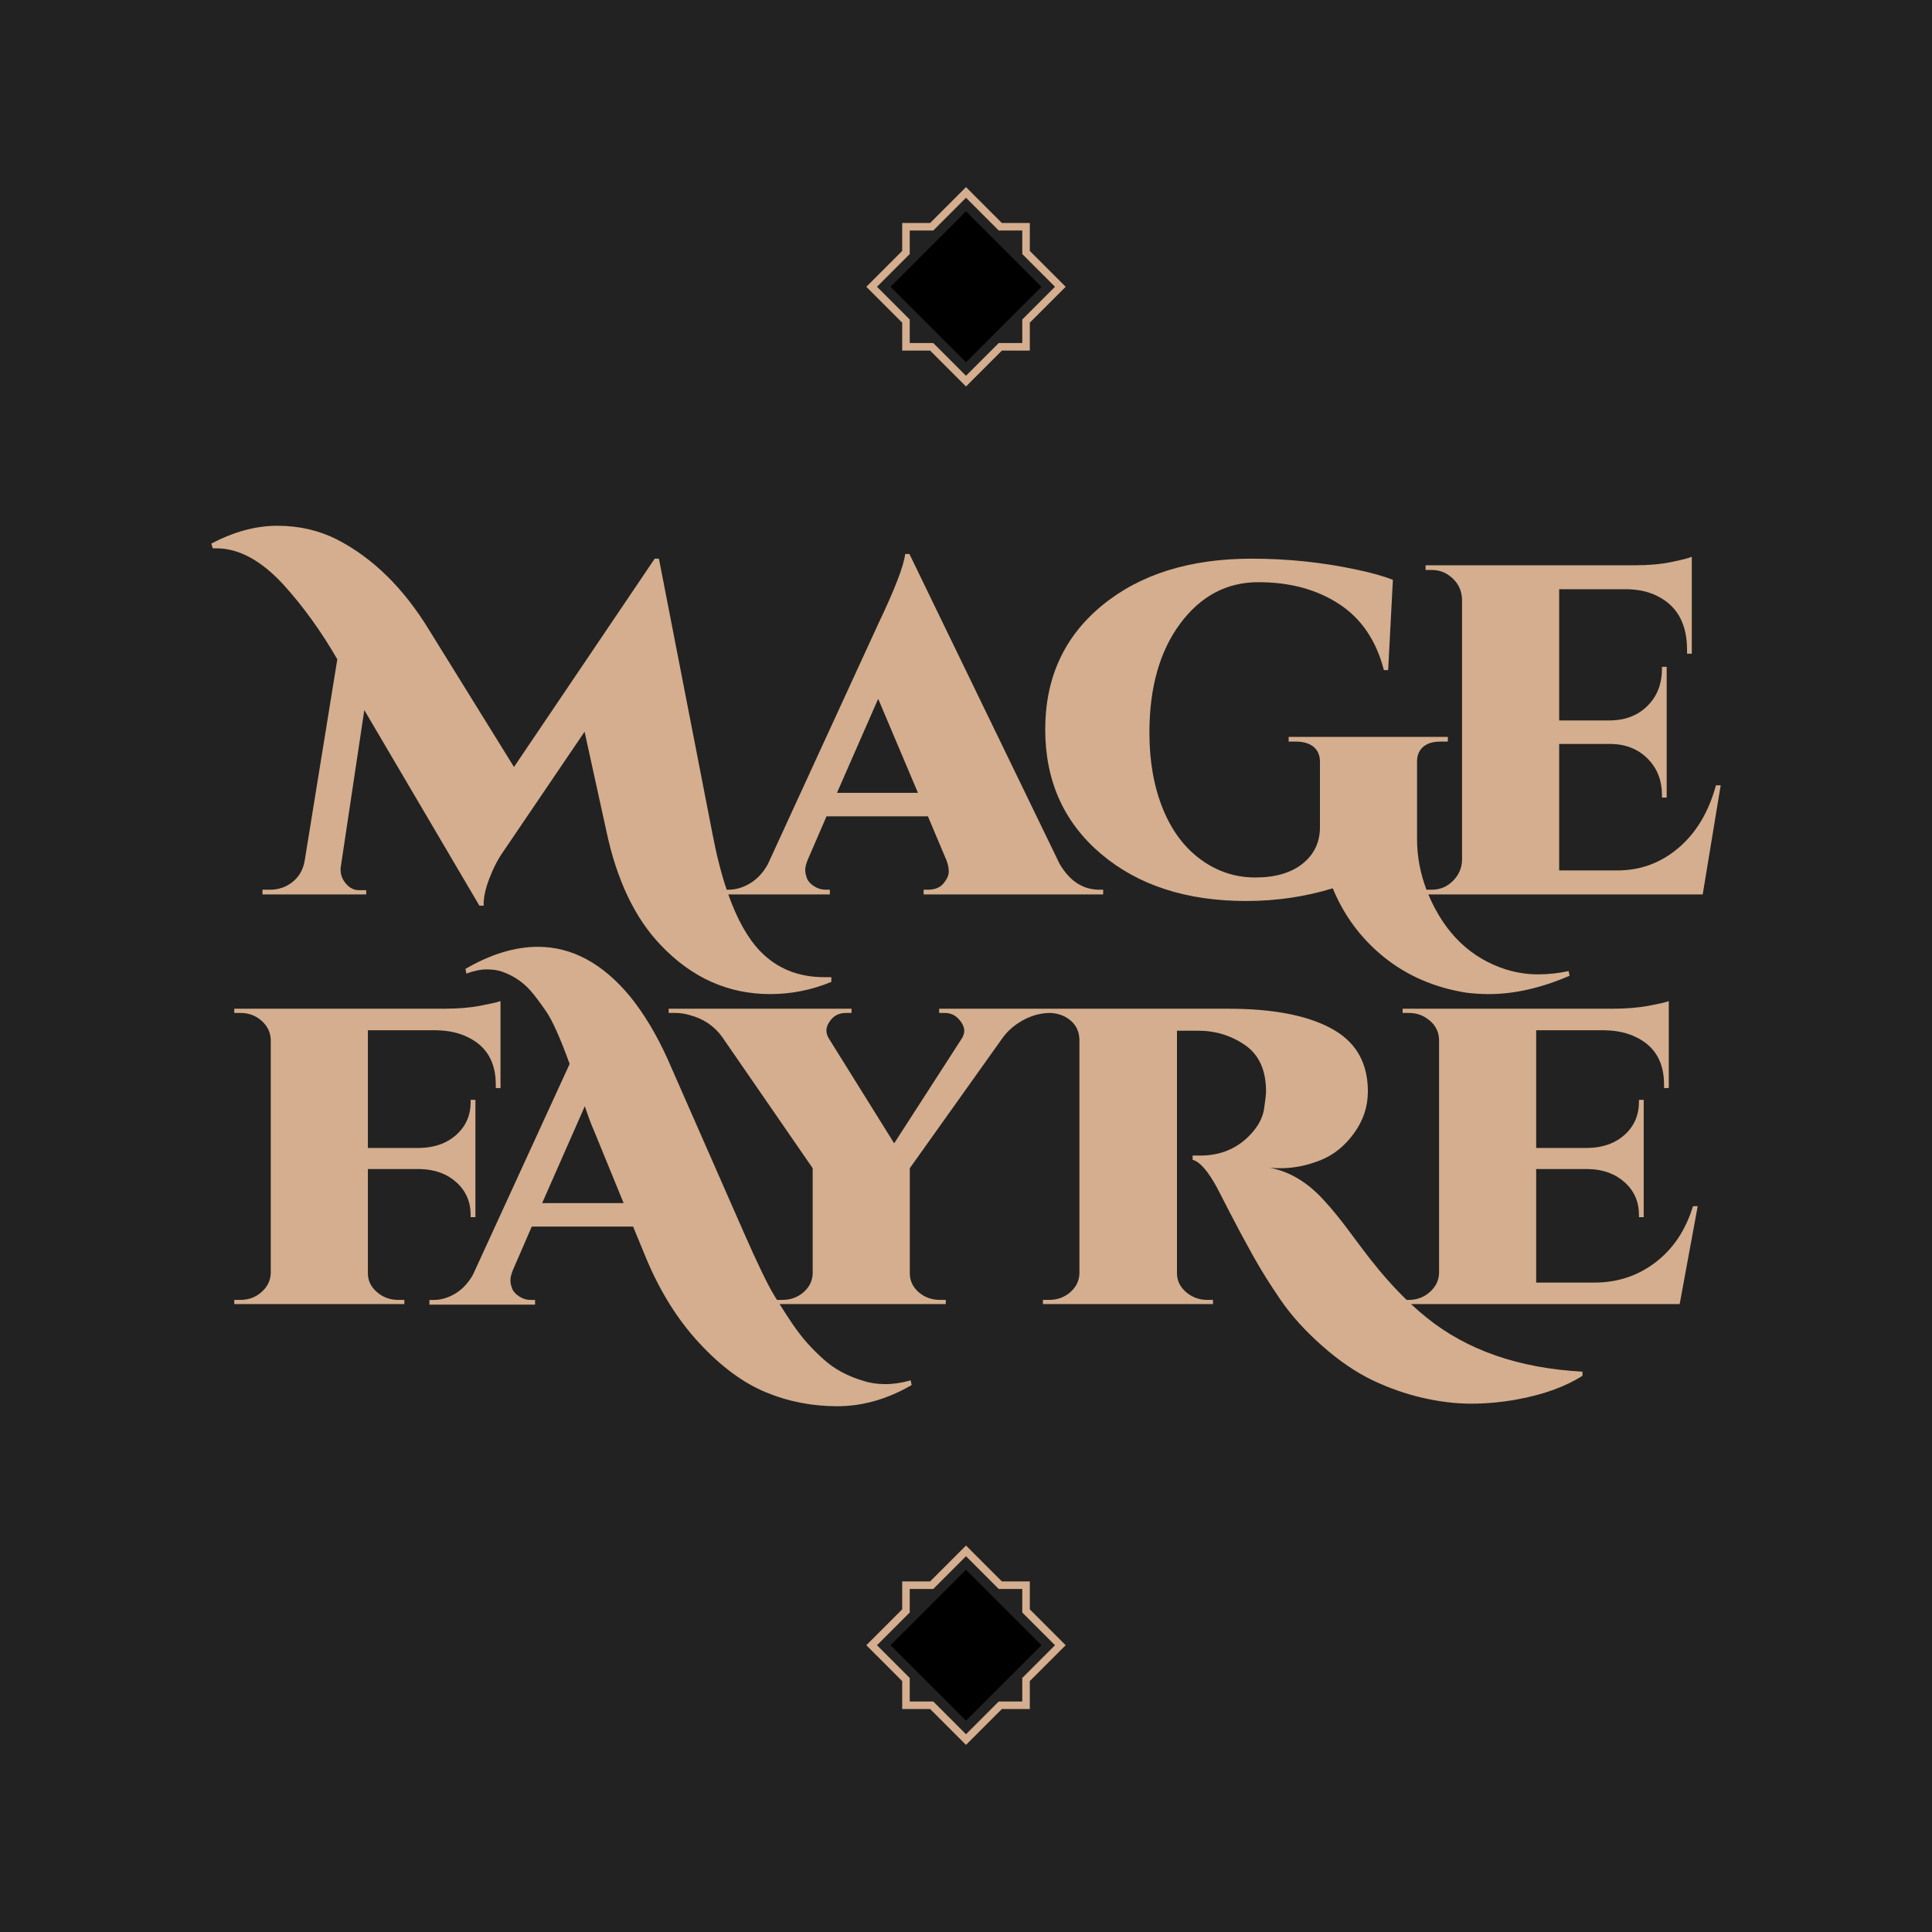
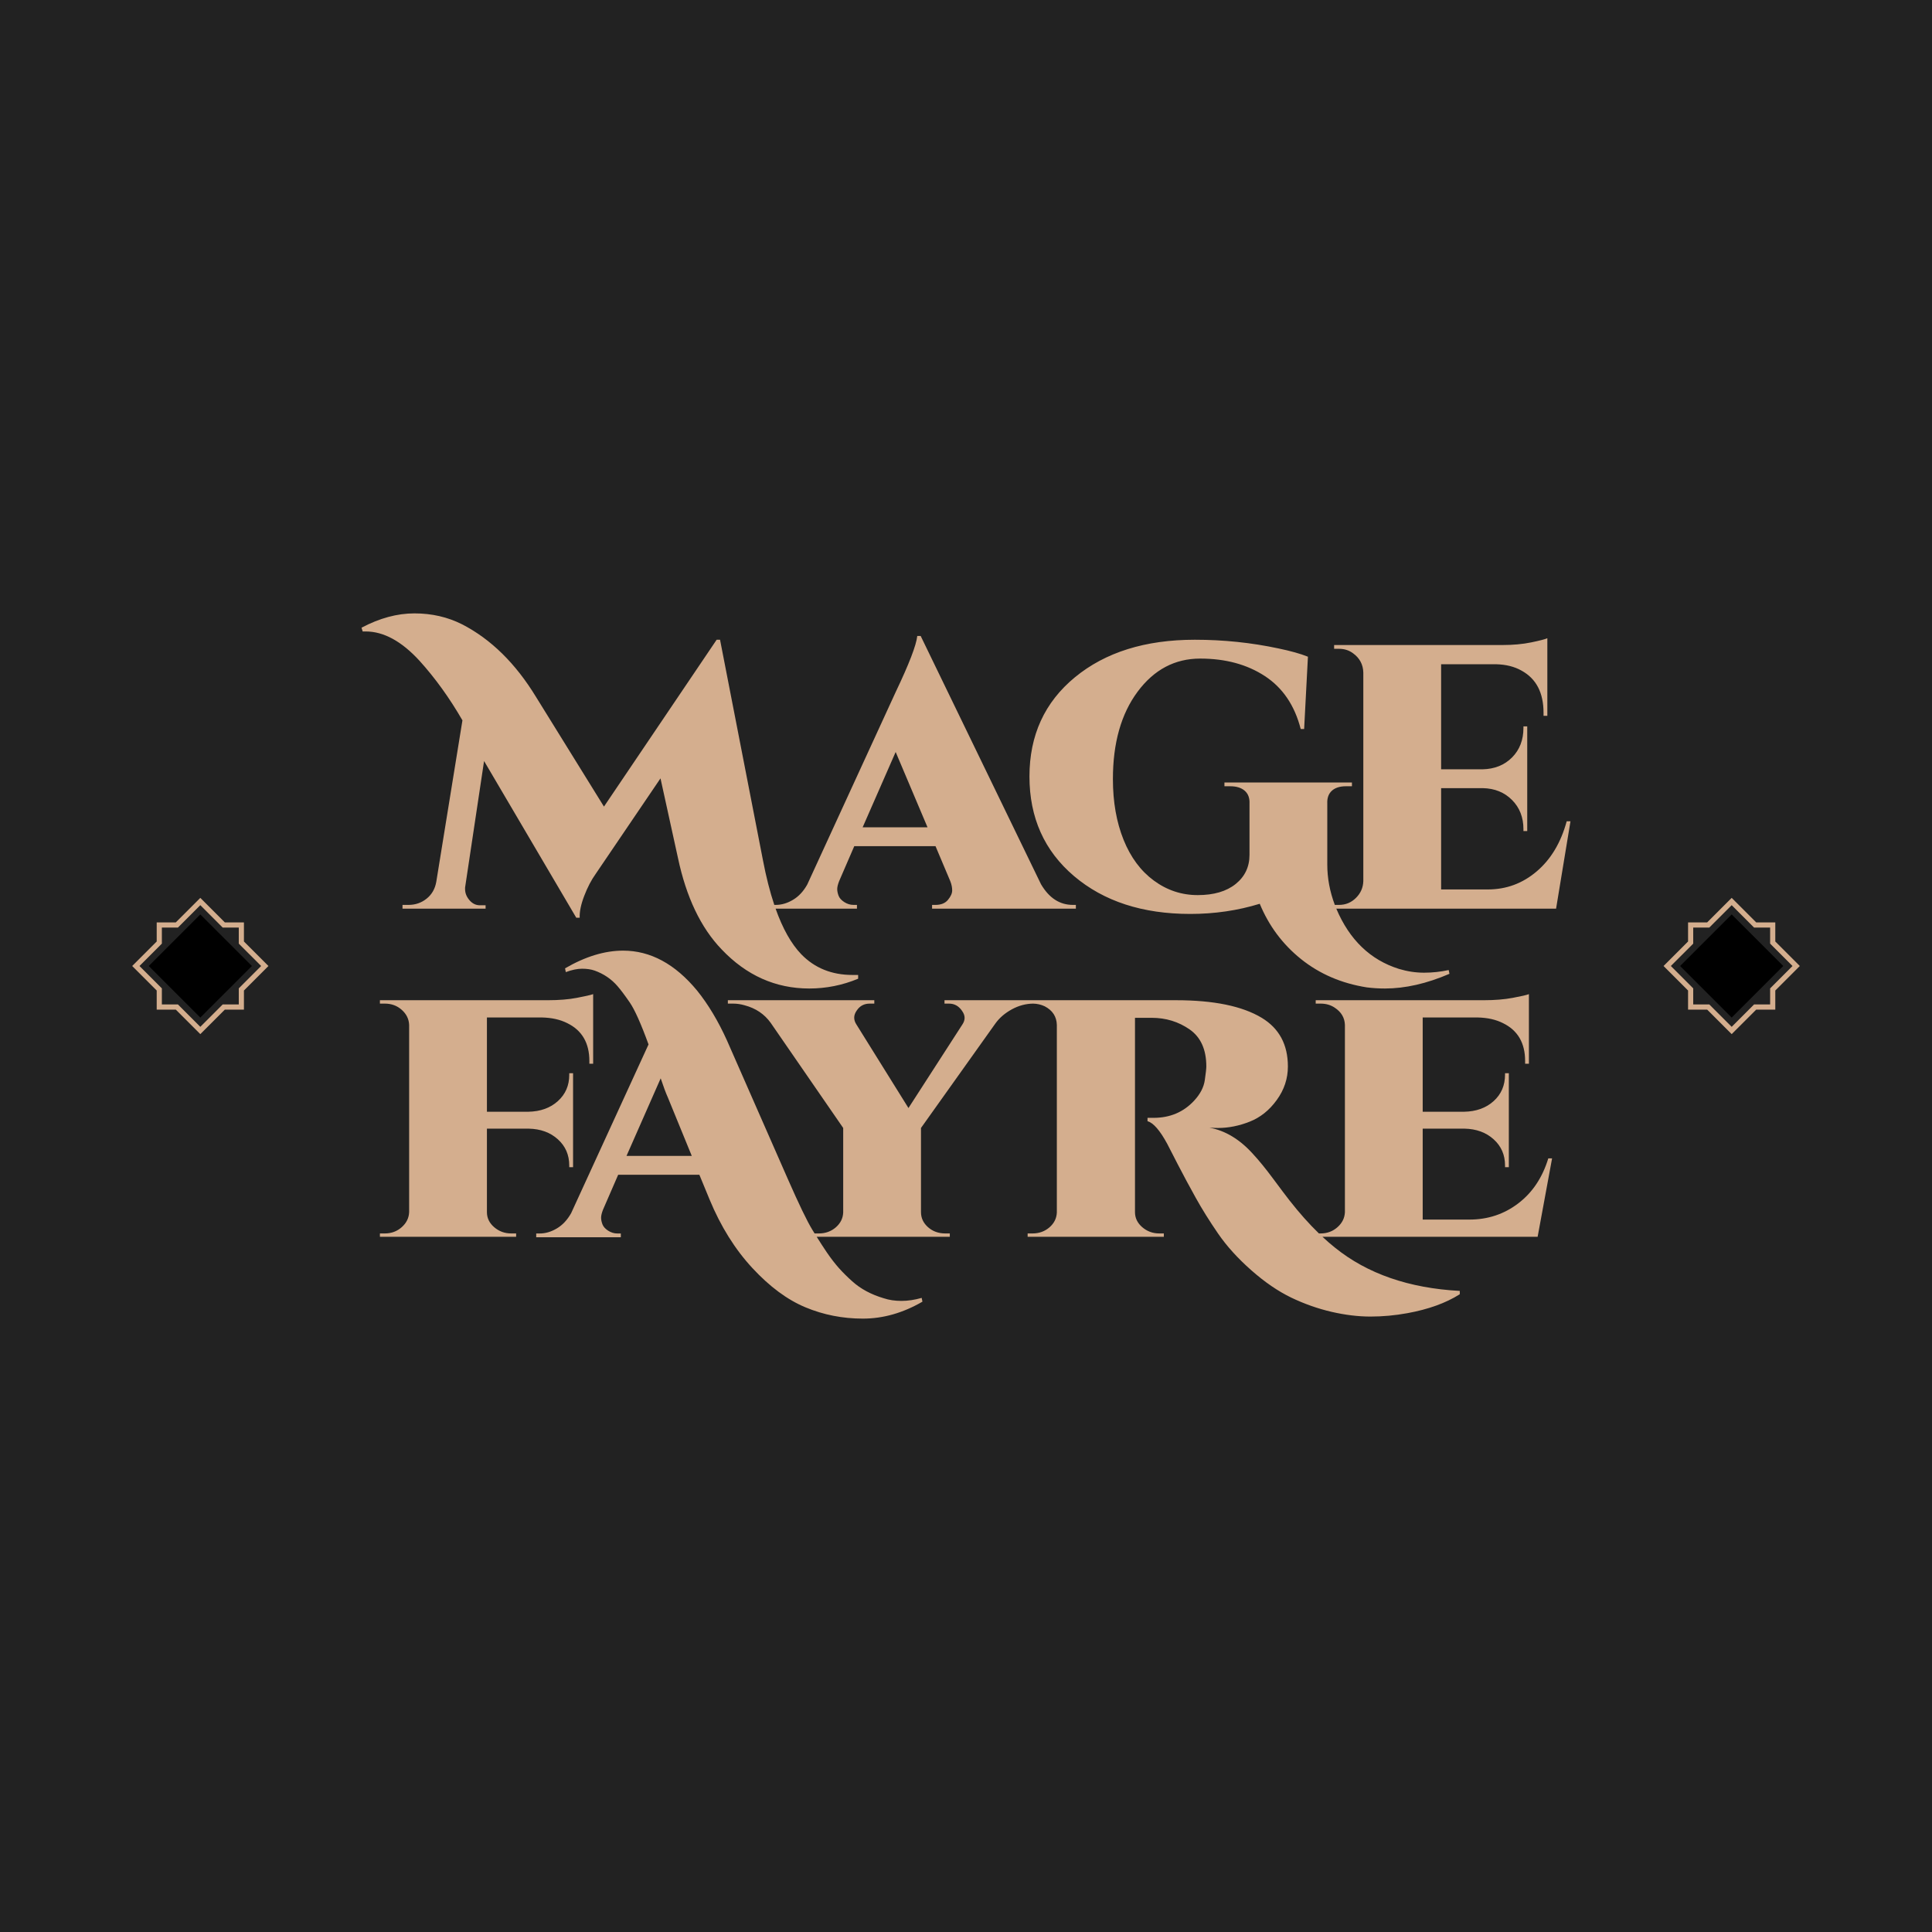
<svg xmlns="http://www.w3.org/2000/svg" xmlns:ns1="https://boxy-svg.com" viewBox="0 0 512 512">
  <defs>
    <ns1:export>
      <ns1:file format="png" path="avatar.png" />
+       <ns1:file format="jpeg" path="sharing.jpg" width="1200" height="1200" />
    </ns1:export>
  </defs>
  <rect width="512" height="512" style="fill: rgb(34, 34, 34); stroke-width: 1;" />
-   <g transform="matrix(1.2, 0, 0, 1.2, -29.83161, -81.40276)">
-     <path d="M 71.526 187.893 C 76.477 185.266 81.349 183.947 86.117 183.947 C 90.9 183.947 95.271 184.953 99.251 186.96 C 107.196 191.041 113.999 197.723 119.649 206.997 L 138.372 237.219 L 169.444 191.213 L 170.377 191.213 L 182.2 251.964 C 183.087 256.613 184.133 260.731 185.337 264.321 L 185.74 264.321 C 187.348 264.321 188.932 263.854 190.5 262.916 C 192.068 261.986 193.373 260.582 194.42 258.713 L 218.798 205.648 C 222.497 197.897 224.481 192.739 224.757 190.176 L 225.697 190.176 L 258.864 258.609 C 261.096 262.42 264.024 264.321 267.647 264.321 L 268.486 264.321 L 268.486 265.361 L 228.839 265.361 L 228.839 264.321 L 229.784 264.321 C 231.319 264.321 232.469 263.854 233.232 262.916 C 234.003 261.986 234.382 261.121 234.382 260.321 C 234.382 259.525 234.214 258.678 233.859 257.78 L 229.784 248.121 L 207.389 248.121 L 203.209 257.78 C 202.861 258.678 202.686 259.406 202.686 259.961 C 202.686 260.513 202.813 261.121 203.054 261.779 C 203.302 262.434 203.825 263.022 204.625 263.541 C 205.428 264.061 206.279 264.321 207.189 264.321 L 208.126 264.321 L 208.126 265.361 L 185.696 265.361 C 187.653 270.875 190.007 275.061 192.766 277.923 C 196.465 281.733 201.174 283.637 206.893 283.637 C 207.377 283.637 207.904 283.637 208.456 283.637 L 208.456 284.675 C 204.133 286.474 199.639 287.373 194.967 287.373 C 185.689 287.373 177.637 283.77 170.804 276.577 C 165.081 270.622 161.065 262.213 158.767 251.341 L 153.959 229.431 L 136.069 255.806 C 134.881 257.467 133.837 259.474 132.933 261.83 C 132.028 264.187 131.613 266.194 131.679 267.851 L 130.733 267.851 L 105.316 224.652 L 100.08 259.542 L 100.08 259.961 C 100.08 261.068 100.488 262.086 101.288 263.022 C 102.091 263.958 103.054 264.426 104.164 264.426 L 105.735 264.426 L 105.735 265.361 L 82.828 265.361 L 82.828 264.321 L 84.496 264.321 C 86.376 264.321 88.04 263.748 89.467 262.606 C 90.9 261.466 91.787 259.923 92.134 257.987 L 99.352 213.437 C 95.798 207.281 91.853 201.808 87.533 197.028 C 82.587 191.629 77.632 188.931 72.679 188.931 C 72.395 188.931 72.119 188.931 71.843 188.931 L 71.526 187.893 Z M 209.695 242.932 L 227.585 242.932 L 218.798 222.162 L 209.695 242.932 Z M 353.703 287.373 C 352.033 287.373 350.356 287.273 348.681 287.061 C 341.712 285.954 335.683 283.357 330.584 279.275 C 325.497 275.193 321.697 270.102 319.185 264.01 C 313.12 265.876 306.733 266.814 300.039 266.814 C 286.862 266.814 276.176 263.332 267.974 256.378 C 259.784 249.42 255.689 240.261 255.689 228.912 C 255.689 217.557 259.869 208.434 268.238 201.548 C 276.609 194.665 287.63 191.213 301.296 191.213 C 309.175 191.213 316.851 192.013 324.313 193.603 C 327.659 194.3 330.377 195.053 332.469 195.89 L 331.423 215.827 L 330.478 215.827 C 328.808 209.317 325.512 204.453 320.599 201.236 C 315.679 198.013 309.735 196.408 302.758 196.408 C 295.791 196.408 290.032 199.45 285.501 205.547 C 280.974 211.637 278.697 219.667 278.697 229.637 C 278.697 235.94 279.683 241.507 281.63 246.355 C 283.584 251.204 286.368 254.957 289.995 257.622 C 293.625 260.289 297.655 261.62 302.079 261.62 C 306.51 261.62 309.995 260.601 312.539 258.561 C 315.086 256.514 316.359 253.834 316.359 250.508 L 316.359 236.389 C 316.429 234.861 315.993 233.687 315.048 232.853 C 314.107 232.027 312.768 231.61 311.023 231.61 L 309.449 231.61 L 309.449 230.572 L 344.604 230.572 L 344.604 231.61 L 342.927 231.61 C 341.259 231.61 339.968 232.027 339.061 232.853 C 338.152 233.687 337.733 234.861 337.805 236.389 L 337.805 253.212 C 337.805 256.946 338.502 260.649 339.881 264.321 L 341.048 264.321 C 342.865 264.321 344.415 263.678 345.702 262.401 C 346.999 261.121 347.68 259.578 347.74 257.78 L 347.74 200.249 C 347.68 198.034 346.732 196.273 344.923 194.955 C 343.811 194.123 342.516 193.712 341.048 193.712 L 339.689 193.712 L 339.689 192.673 L 386.027 192.673 C 389.027 192.673 391.697 192.426 394.032 191.944 C 396.368 191.458 397.855 191.08 398.479 190.797 L 398.479 212.194 L 397.43 212.194 L 397.43 211.361 C 397.43 205.825 395.416 201.947 391.367 199.73 C 389.412 198.62 387.072 198.034 384.356 197.968 L 369.191 197.968 L 369.191 226.939 L 380.588 226.939 C 383.936 226.866 386.657 225.778 388.75 223.666 C 390.844 221.555 391.889 218.84 391.889 215.517 L 391.889 215.1 L 392.935 215.1 L 392.935 243.971 L 391.889 243.971 L 391.889 243.447 C 391.889 240.196 390.844 237.508 388.75 235.402 C 386.657 233.29 383.972 232.201 380.696 232.13 L 369.191 232.13 L 369.191 260.062 L 382.056 260.062 C 387.151 260.062 391.648 258.403 395.55 255.078 C 399.454 251.757 402.212 247.154 403.814 241.267 L 404.859 241.267 L 400.888 265.361 L 340.294 265.361 C 343.929 273.963 349.691 279.5 357.574 281.973 C 359.879 282.668 362.179 283.014 364.478 283.014 C 366.776 283.014 369.046 282.769 371.281 282.285 L 371.489 283.324 C 365.212 286.027 359.291 287.373 353.703 287.373 Z M 106.103 295.361 L 106.103 321.354 L 117.509 321.354 C 120.853 321.293 123.572 320.315 125.665 318.419 C 127.757 316.526 128.801 314.123 128.801 311.19 L 128.801 310.731 L 129.853 310.731 L 129.853 336.636 L 128.801 336.636 L 128.801 336.177 C 128.801 333.25 127.757 330.841 125.665 328.953 C 123.572 327.06 120.889 326.076 117.608 326.013 L 106.103 326.013 L 106.103 349.034 C 106.103 350.645 106.766 352.027 108.092 353.174 C 109.417 354.32 110.99 354.906 112.796 354.906 L 114.157 354.906 L 114.157 355.829 L 76.599 355.829 L 76.599 354.906 L 77.965 354.906 C 79.779 354.906 81.334 354.32 82.619 353.174 C 83.912 352.027 84.59 350.645 84.656 349.034 L 84.656 297.411 C 84.59 295.794 83.912 294.403 82.619 293.258 C 81.334 292.109 79.779 291.538 77.965 291.538 L 76.599 291.538 L 76.599 290.603 L 122.948 290.603 C 125.948 290.603 128.593 290.389 130.897 289.948 C 133.197 289.509 134.694 289.173 135.391 288.924 L 135.391 308.121 L 134.349 308.121 L 134.349 307.366 C 134.349 302.406 132.328 298.926 128.284 296.942 C 126.333 295.946 123.992 295.42 121.272 295.361 L 106.103 295.361 Z M 226.184 373.718 C 220.82 376.829 215.345 378.39 209.764 378.39 C 204.185 378.39 198.902 377.354 193.919 375.274 C 188.928 373.196 184.046 369.58 179.27 364.421 C 174.494 359.264 170.572 352.98 167.501 345.574 L 164.676 338.72 L 142.295 338.72 L 138.102 348.378 C 137.757 349.278 137.582 350.005 137.582 350.56 C 137.582 351.114 137.705 351.72 137.95 352.376 C 138.193 353.032 138.718 353.62 139.518 354.142 C 140.326 354.661 141.175 354.92 142.085 354.92 L 143.022 354.92 L 143.022 355.958 L 119.693 355.958 L 119.693 354.92 L 120.638 354.92 C 122.246 354.92 123.823 354.453 125.391 353.52 C 126.966 352.582 128.272 351.181 129.326 349.312 L 150.66 302.794 C 148.573 297.046 146.84 293.187 145.479 291.213 C 144.124 289.241 142.989 287.732 142.085 286.697 C 140.4 284.754 138.317 283.34 135.806 282.436 C 134.831 282.092 133.678 281.918 132.353 281.918 C 131.028 281.918 129.526 282.23 127.853 282.853 L 127.646 281.813 C 133.23 278.564 138.56 276.932 143.653 276.932 C 151.185 276.932 157.983 280.603 164.046 287.94 C 167.116 291.748 169.873 296.35 172.312 301.75 L 189.052 339.864 C 192.125 346.856 194.383 351.547 195.847 353.933 C 196.052 354.264 196.253 354.587 196.448 354.906 L 197.638 354.906 C 199.455 354.906 201.005 354.338 202.295 353.229 C 203.585 352.102 204.268 350.744 204.334 349.126 L 204.334 325.827 L 184.352 296.852 C 182.609 294.42 180.212 292.809 177.134 291.997 C 176.088 291.693 175.044 291.538 174 291.538 L 172.533 291.538 L 172.533 290.603 L 212.911 290.603 L 212.911 291.538 L 211.653 291.538 C 210.121 291.538 208.935 292.161 208.097 293.402 C 207.615 294.078 207.367 294.746 207.367 295.401 C 207.367 296.057 207.58 296.698 207.993 297.315 L 222.328 320.33 L 237.179 297.315 C 237.598 296.698 237.808 296.075 237.808 295.454 C 237.808 294.834 237.565 294.171 237.073 293.493 C 236.169 292.187 234.983 291.538 233.519 291.538 L 232.265 291.538 L 232.265 290.603 L 296.088 290.603 C 306.478 290.603 314.358 292.22 319.729 295.454 C 324.539 298.364 326.944 302.837 326.944 308.873 C 326.944 312.222 325.918 315.315 323.859 318.134 C 321.806 320.971 319.313 322.95 316.377 324.1 C 313.455 325.249 310.557 325.827 307.694 325.827 C 306.859 325.827 306.062 325.794 305.291 325.734 C 309.687 326.547 313.696 328.971 317.323 333.002 C 318.999 334.803 320.875 337.118 322.973 339.947 C 325.061 342.766 326.529 344.707 327.365 345.773 C 330.072 349.232 332.784 352.278 335.496 354.906 L 335.973 354.906 C 337.783 354.906 339.339 354.32 340.625 353.174 C 341.92 352.027 342.595 350.645 342.665 349.034 L 342.665 297.411 C 342.595 295.42 341.66 293.841 339.844 292.653 C 338.728 291.902 337.433 291.538 335.973 291.538 L 334.613 291.538 L 334.613 290.603 L 380.956 290.603 C 383.956 290.603 386.622 290.389 388.953 289.948 C 391.294 289.509 392.772 289.173 393.396 288.924 L 393.396 308.121 L 392.352 308.121 L 392.352 307.366 C 392.352 302.406 390.332 298.926 386.288 296.942 C 384.337 295.946 382.001 295.42 379.28 295.361 L 364.112 295.361 L 364.112 321.354 L 375.512 321.354 C 378.857 321.293 381.583 320.315 383.673 318.419 C 385.769 316.526 386.815 314.085 386.815 311.102 L 386.815 310.731 L 387.86 310.731 L 387.86 336.636 L 386.815 336.636 L 386.815 336.177 C 386.815 333.25 385.769 330.841 383.673 328.953 C 381.583 327.06 378.899 326.076 375.617 326.013 L 364.112 326.013 L 364.112 351.083 L 376.977 351.083 C 382.068 351.083 386.566 349.595 390.473 346.606 C 394.375 343.63 397.129 339.493 398.739 334.217 L 399.785 334.217 L 395.803 355.829 L 336.469 355.829 C 337.619 356.901 338.771 357.899 339.921 358.819 C 348.846 366.024 360.319 370 374.334 370.752 L 374.334 371.672 C 370.504 374.099 365.688 375.832 359.899 376.89 C 356.48 377.515 353.086 377.824 349.696 377.824 C 346.318 377.824 342.736 377.388 338.976 376.52 C 335.206 375.644 331.517 374.348 327.889 372.611 C 324.264 370.861 320.585 368.358 316.855 365.06 C 313.121 361.772 310.071 358.398 307.694 354.941 C 305.333 351.502 303.27 348.204 301.527 345.062 C 299.785 341.933 298.125 338.842 296.555 335.804 C 294.991 332.753 294.033 330.893 293.681 330.212 C 291.664 326.486 289.847 324.397 288.239 323.964 L 288.239 323.033 L 289.913 323.033 C 294.449 323.033 298.179 321.453 301.109 318.283 C 302.777 316.478 303.759 314.59 304.033 312.638 C 304.319 310.683 304.453 309.425 304.453 308.873 C 304.453 304.214 302.926 300.805 299.855 298.659 C 296.782 296.524 293.299 295.454 289.389 295.454 L 284.785 295.454 L 284.785 349.034 C 284.785 350.645 285.454 352.027 286.777 353.174 C 288.105 354.32 289.672 354.906 291.483 354.906 L 292.739 354.906 L 292.739 355.829 L 255.187 355.829 L 255.187 354.906 L 256.547 354.906 C 258.359 354.906 259.911 354.338 261.2 353.229 C 262.493 352.102 263.169 350.744 263.24 349.126 L 263.24 297.411 C 263.169 295.102 262.054 293.402 259.893 292.278 C 258.886 291.806 257.816 291.557 256.683 291.539 C 254.647 291.566 252.699 292.097 250.831 293.117 C 248.912 294.171 247.398 295.477 246.285 297.035 L 225.781 325.827 L 225.781 349.034 C 225.781 350.645 226.422 352.027 227.709 353.174 C 229.006 354.32 230.59 354.906 232.472 354.906 L 233.726 354.906 L 233.726 355.829 L 197.025 355.829 C 198.025 357.422 198.94 358.834 199.769 360.06 C 200.924 361.756 202.057 363.227 203.169 364.477 C 204.289 365.722 205.51 366.933 206.832 368.11 C 209.133 370.184 212.025 371.746 215.518 372.78 C 216.985 373.267 218.606 373.508 220.382 373.508 C 222.161 373.508 224.025 373.229 225.976 372.676 L 226.184 373.718 Z M 144.59 333.529 L 162.584 333.529 L 155.996 317.435 C 155.436 316.185 154.775 314.425 154.013 312.138 L 144.59 333.529 Z" style="stroke-width: 0.833; fill: rgb(212, 174, 142);" />
-   </g>
-   <g transform="matrix(1, 0, 0, 1, 5.596001, 341.42)">
-     <path fill="none" stroke="#d4ae8e" stroke-width="2" vector-effect="non-scaling-stroke" d="M 250.404 69.58 L 259.494 78.67 L 266.314 78.67 L 266.314 85.49 L 275.404 94.58 L 266.314 103.67 L 266.314 110.49 L 259.494 110.49 L 250.404 119.58 L 241.314 110.49 L 234.494 110.49 L 234.494 103.67 L 225.404 94.58 L 234.494 85.49 L 234.494 78.67 L 241.314 78.67 L 250.404 69.58 Z" style="stroke-width: 2;" />
-     <path fill="#000" d="M 250.404 74.58 L 270.404 94.58 L 250.404 114.58 L 230.404 94.58 L 250.404 74.58 Z" style="stroke-width: 1;" />
-   </g>
-   <g transform="matrix(1, 0, 0, 1, 5.596001, -18.58)">
-     <path fill="none" stroke="#d4ae8e" stroke-width="2" vector-effect="non-scaling-stroke" d="M 250.404 69.58 L 259.494 78.67 L 266.314 78.67 L 266.314 85.49 L 275.404 94.58 L 266.314 103.67 L 266.314 110.49 L 259.494 110.49 L 250.404 119.58 L 241.314 110.49 L 234.494 110.49 L 234.494 103.67 L 225.404 94.58 L 234.494 85.49 L 234.494 78.67 L 241.314 78.67 L 250.404 69.58 Z" style="stroke-width: 2;" />
-     <path fill="#000" d="M 250.404 74.58 L 270.404 94.58 L 250.404 114.58 L 230.404 94.58 L 250.404 74.58 Z" style="stroke-width: 1;" />
-   </g>
+   <path d="M 95.806 166.347 C 100.565 163.822 105.247 162.554 109.83 162.554 C 114.427 162.554 118.629 163.521 122.454 165.45 C 130.091 169.373 136.629 175.795 142.06 184.709 L 160.056 213.757 L 189.921 169.538 L 190.818 169.538 L 202.182 227.93 C 203.035 232.398 204.04 236.356 205.197 239.807 L 205.584 239.807 C 207.13 239.807 208.653 239.358 210.16 238.456 C 211.667 237.562 212.921 236.213 213.927 234.417 L 237.359 183.412 C 240.914 175.962 242.821 171.005 243.086 168.541 L 243.99 168.541 L 275.869 234.317 C 278.014 237.98 280.828 239.807 284.311 239.807 L 285.117 239.807 L 285.117 240.806 L 247.01 240.806 L 247.01 239.807 L 247.918 239.807 C 249.393 239.807 250.499 239.358 251.232 238.456 C 251.973 237.562 252.338 236.731 252.338 235.962 C 252.338 235.197 252.176 234.383 251.835 233.52 L 247.918 224.236 L 226.393 224.236 L 222.375 233.52 C 222.041 234.383 221.872 235.083 221.872 235.616 C 221.872 236.147 221.994 236.731 222.226 237.364 C 222.464 237.993 222.967 238.558 223.736 239.057 C 224.508 239.557 225.326 239.807 226.201 239.807 L 227.101 239.807 L 227.101 240.806 L 205.542 240.806 C 207.423 246.106 209.686 250.13 212.338 252.881 C 215.893 256.543 220.419 258.373 225.916 258.373 C 226.381 258.373 226.888 258.373 227.418 258.373 L 227.418 259.37 C 223.263 261.1 218.944 261.964 214.453 261.964 C 205.535 261.964 197.796 258.501 191.229 251.587 C 185.728 245.863 181.868 237.781 179.659 227.331 L 175.038 206.272 L 157.842 231.622 C 156.701 233.219 155.697 235.148 154.828 237.413 C 153.958 239.678 153.559 241.607 153.623 243.2 L 152.714 243.2 L 128.284 201.678 L 123.251 235.213 L 123.251 235.616 C 123.251 236.68 123.643 237.659 124.412 238.558 C 125.184 239.458 126.109 239.908 127.176 239.908 L 128.686 239.908 L 128.686 240.806 L 106.669 240.806 L 106.669 239.807 L 108.272 239.807 C 110.079 239.807 111.679 239.256 113.05 238.158 C 114.427 237.063 115.28 235.58 115.614 233.719 L 122.551 190.899 C 119.135 184.982 115.343 179.721 111.191 175.127 C 106.437 169.938 101.675 167.344 96.914 167.344 C 96.641 167.344 96.376 167.344 96.111 167.344 L 95.806 166.347 Z M 228.609 219.248 L 245.804 219.248 L 237.359 199.285 L 228.609 219.248 Z M 367.025 261.964 C 365.42 261.964 363.808 261.867 362.198 261.664 C 355.5 260.6 349.705 258.104 344.804 254.18 C 339.914 250.257 336.262 245.363 333.847 239.508 C 328.018 241.301 321.879 242.203 315.445 242.203 C 302.78 242.203 292.509 238.856 284.625 232.172 C 276.753 225.484 272.817 216.681 272.817 205.773 C 272.817 194.859 276.835 186.09 284.879 179.472 C 292.925 172.856 303.518 169.538 316.653 169.538 C 324.226 169.538 331.604 170.307 338.776 171.835 C 341.992 172.505 344.605 173.229 346.615 174.033 L 345.61 193.196 L 344.702 193.196 C 343.097 186.939 339.929 182.264 335.206 179.172 C 330.477 176.074 324.764 174.531 318.058 174.531 C 311.362 174.531 305.826 177.455 301.471 183.315 C 297.12 189.169 294.932 196.887 294.932 206.47 C 294.932 212.528 295.879 217.879 297.751 222.538 C 299.629 227.199 302.305 230.806 305.791 233.368 C 309.28 235.931 313.153 237.211 317.406 237.211 C 321.665 237.211 325.014 236.231 327.459 234.27 C 329.908 232.303 331.131 229.727 331.131 226.53 L 331.131 212.96 C 331.198 211.491 330.779 210.362 329.871 209.561 C 328.967 208.767 327.68 208.366 326.002 208.366 L 324.489 208.366 L 324.489 207.368 L 358.279 207.368 L 358.279 208.366 L 356.667 208.366 C 355.064 208.366 353.823 208.767 352.951 209.561 C 352.078 210.362 351.675 211.491 351.744 212.96 L 351.744 229.129 C 351.744 232.718 352.414 236.277 353.74 239.807 L 354.861 239.807 C 356.608 239.807 358.098 239.189 359.335 237.961 C 360.581 236.731 361.236 235.248 361.293 233.52 L 361.293 178.223 C 361.236 176.094 360.325 174.401 358.586 173.135 C 357.517 172.335 356.272 171.94 354.861 171.94 L 353.555 171.94 L 353.555 170.941 L 398.094 170.941 C 400.977 170.941 403.543 170.704 405.788 170.24 C 408.033 169.773 409.462 169.41 410.062 169.138 L 410.062 189.704 L 409.054 189.704 L 409.054 188.903 C 409.054 183.582 407.118 179.855 403.226 177.724 C 401.347 176.657 399.098 176.094 396.487 176.031 L 381.911 176.031 L 381.911 203.876 L 392.866 203.876 C 396.084 203.806 398.699 202.761 400.711 200.731 C 402.724 198.702 403.728 196.092 403.728 192.898 L 403.728 192.497 L 404.733 192.497 L 404.733 220.247 L 403.728 220.247 L 403.728 219.743 C 403.728 216.619 402.724 214.035 400.711 212.011 C 398.699 209.981 396.118 208.934 392.97 208.866 L 381.911 208.866 L 381.911 235.713 L 394.277 235.713 C 399.174 235.713 403.496 234.119 407.247 230.923 C 410.999 227.731 413.65 223.306 415.19 217.648 L 416.194 217.648 L 412.377 240.806 L 354.137 240.806 C 357.63 249.074 363.169 254.396 370.746 256.773 C 372.961 257.441 375.172 257.774 377.381 257.774 C 379.59 257.774 381.772 257.538 383.92 257.073 L 384.12 258.072 C 378.087 260.67 372.396 261.964 367.025 261.964 Z M 129.04 269.641 L 129.04 294.625 L 140.003 294.625 C 143.217 294.566 145.831 293.626 147.842 291.804 C 149.853 289.984 150.857 287.675 150.857 284.856 L 150.857 284.415 L 151.868 284.415 L 151.868 309.314 L 150.857 309.314 L 150.857 308.872 C 150.857 306.059 149.853 303.744 147.842 301.929 C 145.831 300.109 143.252 299.164 140.098 299.103 L 129.04 299.103 L 129.04 321.23 C 129.04 322.779 129.677 324.107 130.952 325.209 C 132.225 326.311 133.737 326.874 135.473 326.874 L 136.781 326.874 L 136.781 327.761 L 100.682 327.761 L 100.682 326.874 L 101.995 326.874 C 103.738 326.874 105.233 326.311 106.468 325.209 C 107.711 324.107 108.363 322.779 108.426 321.23 L 108.426 271.612 C 108.363 270.058 107.711 268.721 106.468 267.62 C 105.233 266.516 103.738 265.967 101.995 265.967 L 100.682 265.967 L 100.682 265.068 L 145.231 265.068 C 148.114 265.068 150.657 264.862 152.871 264.439 C 155.082 264.017 156.521 263.694 157.191 263.454 L 157.191 281.906 L 156.189 281.906 L 156.189 281.18 C 156.189 276.413 154.247 273.068 150.36 271.161 C 148.484 270.204 146.234 269.698 143.62 269.641 L 129.04 269.641 Z M 244.458 344.956 C 239.302 347.946 234.04 349.446 228.676 349.446 C 223.313 349.446 218.235 348.45 213.446 346.451 C 208.649 344.454 203.956 340.978 199.366 336.02 C 194.775 331.063 191.006 325.023 188.054 317.904 L 185.338 311.317 L 163.827 311.317 L 159.796 320.6 C 159.465 321.465 159.297 322.163 159.297 322.697 C 159.297 323.229 159.415 323.812 159.65 324.442 C 159.884 325.073 160.389 325.638 161.157 326.14 C 161.934 326.639 162.75 326.888 163.625 326.888 L 164.525 326.888 L 164.525 327.885 L 142.102 327.885 L 142.102 326.888 L 143.011 326.888 C 144.556 326.888 146.072 326.439 147.579 325.542 C 149.093 324.64 150.348 323.294 151.361 321.497 L 171.867 276.786 C 169.861 271.261 168.195 267.552 166.887 265.654 C 165.585 263.759 164.494 262.309 163.625 261.314 C 162.005 259.446 160.003 258.087 157.59 257.218 C 156.652 256.888 155.544 256.72 154.271 256.72 C 152.997 256.72 151.553 257.02 149.945 257.619 L 149.746 256.62 C 155.114 253.497 160.237 251.928 165.132 251.928 C 172.371 251.928 178.905 255.457 184.733 262.509 C 187.684 266.169 190.334 270.592 192.678 275.782 L 208.768 312.416 C 211.722 319.137 213.892 323.646 215.299 325.939 C 215.496 326.257 215.689 326.567 215.877 326.874 L 217.02 326.874 C 218.767 326.874 220.257 326.328 221.497 325.262 C 222.736 324.179 223.393 322.874 223.456 321.319 L 223.456 298.924 L 204.25 271.075 C 202.575 268.737 200.271 267.189 197.313 266.408 C 196.307 266.116 195.304 265.967 194.3 265.967 L 192.89 265.967 L 192.89 265.068 L 231.7 265.068 L 231.7 265.967 L 230.491 265.967 C 229.019 265.967 227.879 266.566 227.073 267.758 C 226.61 268.408 226.372 269.05 226.372 269.68 C 226.372 270.31 226.576 270.926 226.973 271.52 L 240.752 293.641 L 255.026 271.52 C 255.429 270.926 255.63 270.328 255.63 269.731 C 255.63 269.135 255.397 268.498 254.924 267.846 C 254.055 266.591 252.915 265.967 251.508 265.967 L 250.303 265.967 L 250.303 265.068 L 311.647 265.068 C 321.634 265.068 329.208 266.622 334.37 269.731 C 338.993 272.528 341.305 276.827 341.305 282.629 C 341.305 285.848 340.319 288.821 338.34 291.53 C 336.367 294.257 333.97 296.159 331.148 297.264 C 328.34 298.369 325.554 298.924 322.803 298.924 C 322 298.924 321.234 298.893 320.493 298.835 C 324.718 299.616 328.571 301.946 332.058 305.821 C 333.669 307.552 335.472 309.777 337.488 312.496 C 339.495 315.206 340.906 317.071 341.71 318.096 C 344.312 321.42 346.918 324.348 349.525 326.874 L 349.983 326.874 C 351.723 326.874 353.219 326.311 354.455 325.209 C 355.699 324.107 356.348 322.779 356.416 321.23 L 356.416 271.612 C 356.348 269.698 355.45 268.18 353.704 267.039 C 352.631 266.317 351.387 265.967 349.983 265.967 L 348.676 265.967 L 348.676 265.068 L 393.22 265.068 C 396.103 265.068 398.665 264.862 400.906 264.439 C 403.156 264.017 404.577 263.694 405.176 263.454 L 405.176 281.906 L 404.173 281.906 L 404.173 281.18 C 404.173 276.413 402.231 273.068 398.344 271.161 C 396.469 270.204 394.224 269.698 391.609 269.641 L 377.03 269.641 L 377.03 294.625 L 387.987 294.625 C 391.202 294.566 393.822 293.626 395.831 291.804 C 397.846 289.984 398.851 287.638 398.851 284.771 L 398.851 284.415 L 399.855 284.415 L 399.855 309.314 L 398.851 309.314 L 398.851 308.872 C 398.851 306.059 397.846 303.744 395.831 301.929 C 393.822 300.109 391.242 299.164 388.088 299.103 L 377.03 299.103 L 377.03 323.2 L 389.395 323.2 C 394.288 323.2 398.612 321.769 402.367 318.896 C 406.117 316.036 408.764 312.06 410.312 306.988 L 411.317 306.988 L 407.49 327.761 L 350.46 327.761 C 351.565 328.792 352.673 329.751 353.778 330.635 C 362.356 337.56 373.384 341.382 386.855 342.105 L 386.855 342.989 C 383.173 345.322 378.544 346.987 372.98 348.004 C 369.694 348.605 366.432 348.902 363.173 348.902 C 359.927 348.902 356.484 348.483 352.87 347.649 C 349.246 346.807 345.7 345.561 342.213 343.892 C 338.729 342.209 335.193 339.804 331.608 336.634 C 328.019 333.473 325.087 330.23 322.803 326.908 C 320.533 323.602 318.55 320.432 316.875 317.412 C 315.201 314.405 313.605 311.434 312.096 308.514 C 310.593 305.581 309.672 303.794 309.334 303.139 C 307.395 299.558 305.649 297.55 304.103 297.134 L 304.103 296.239 L 305.712 296.239 C 310.072 296.239 313.657 294.72 316.473 291.673 C 318.077 289.938 319.02 288.124 319.284 286.247 C 319.559 284.368 319.687 283.159 319.687 282.629 C 319.687 278.151 318.22 274.874 315.268 272.811 C 312.314 270.759 308.967 269.731 305.208 269.731 L 300.783 269.731 L 300.783 321.23 C 300.783 322.779 301.426 324.107 302.698 325.209 C 303.974 326.311 305.48 326.874 307.221 326.874 L 308.428 326.874 L 308.428 327.761 L 272.335 327.761 L 272.335 326.874 L 273.642 326.874 C 275.383 326.874 276.875 326.328 278.114 325.262 C 279.357 324.179 280.007 322.874 280.075 321.319 L 280.075 271.612 C 280.007 269.392 278.935 267.758 276.858 266.678 C 275.89 266.224 274.862 265.985 273.773 265.968 C 271.816 265.994 269.943 266.504 268.148 267.485 C 266.303 268.498 264.848 269.753 263.778 271.25 L 244.071 298.924 L 244.071 321.23 C 244.071 322.779 244.687 324.107 245.924 325.209 C 247.17 326.311 248.693 326.874 250.502 326.874 L 251.707 326.874 L 251.707 327.761 L 216.431 327.761 C 217.392 329.292 218.272 330.65 219.069 331.828 C 220.179 333.458 221.268 334.872 222.337 336.073 C 223.413 337.27 224.587 338.434 225.857 339.565 C 228.069 341.559 230.849 343.06 234.206 344.054 C 235.616 344.522 237.174 344.754 238.881 344.754 C 240.591 344.754 242.383 344.486 244.258 343.954 L 244.458 344.956 Z M 166.032 306.327 L 183.328 306.327 L 176.996 290.858 C 176.457 289.657 175.822 287.965 175.09 285.767 L 166.032 306.327 Z" style="stroke-width: 0.801; fill: rgb(212, 174, 142);" />
+   <path fill="none" stroke="#d4ae8e" stroke-width="2" vector-effect="non-scaling-stroke" d="M 53.087 238.913 L 59.3 245.126 L 63.962 245.126 L 63.962 249.787 L 70.175 256 L 63.962 262.213 L 63.962 266.874 L 59.3 266.874 L 53.087 273.087 L 46.874 266.874 L 42.213 266.874 L 42.213 262.213 L 36 256 L 42.213 249.787 L 42.213 245.126 L 46.874 245.126 L 53.087 238.913 Z" style="stroke-width: 1.367;" />
+   <path fill="#000" d="M 53.087 242.33 L 66.757 256 L 53.087 269.67 L 39.418 256 L 53.087 242.33 Z" style="stroke-width: 0.683;" />
+   <path fill="none" stroke="#d4ae8e" stroke-width="2" vector-effect="non-scaling-stroke" d="M 458.913 238.913 L 465.126 245.126 L 469.787 245.126 L 469.787 249.787 L 476 256 L 469.787 262.213 L 469.787 266.874 L 465.126 266.874 L 458.913 273.087 L 452.7 266.874 L 448.038 266.874 L 448.038 262.213 L 441.825 256 L 448.038 249.787 L 448.038 245.126 L 452.7 245.126 L 458.913 238.913 Z" style="stroke-width: 1.367;" />
+   <path fill="#000" d="M 458.913 242.33 L 472.583 256 L 458.913 269.67 L 445.243 256 L 458.913 242.33 Z" style="stroke-width: 0.683;" />
</svg>
